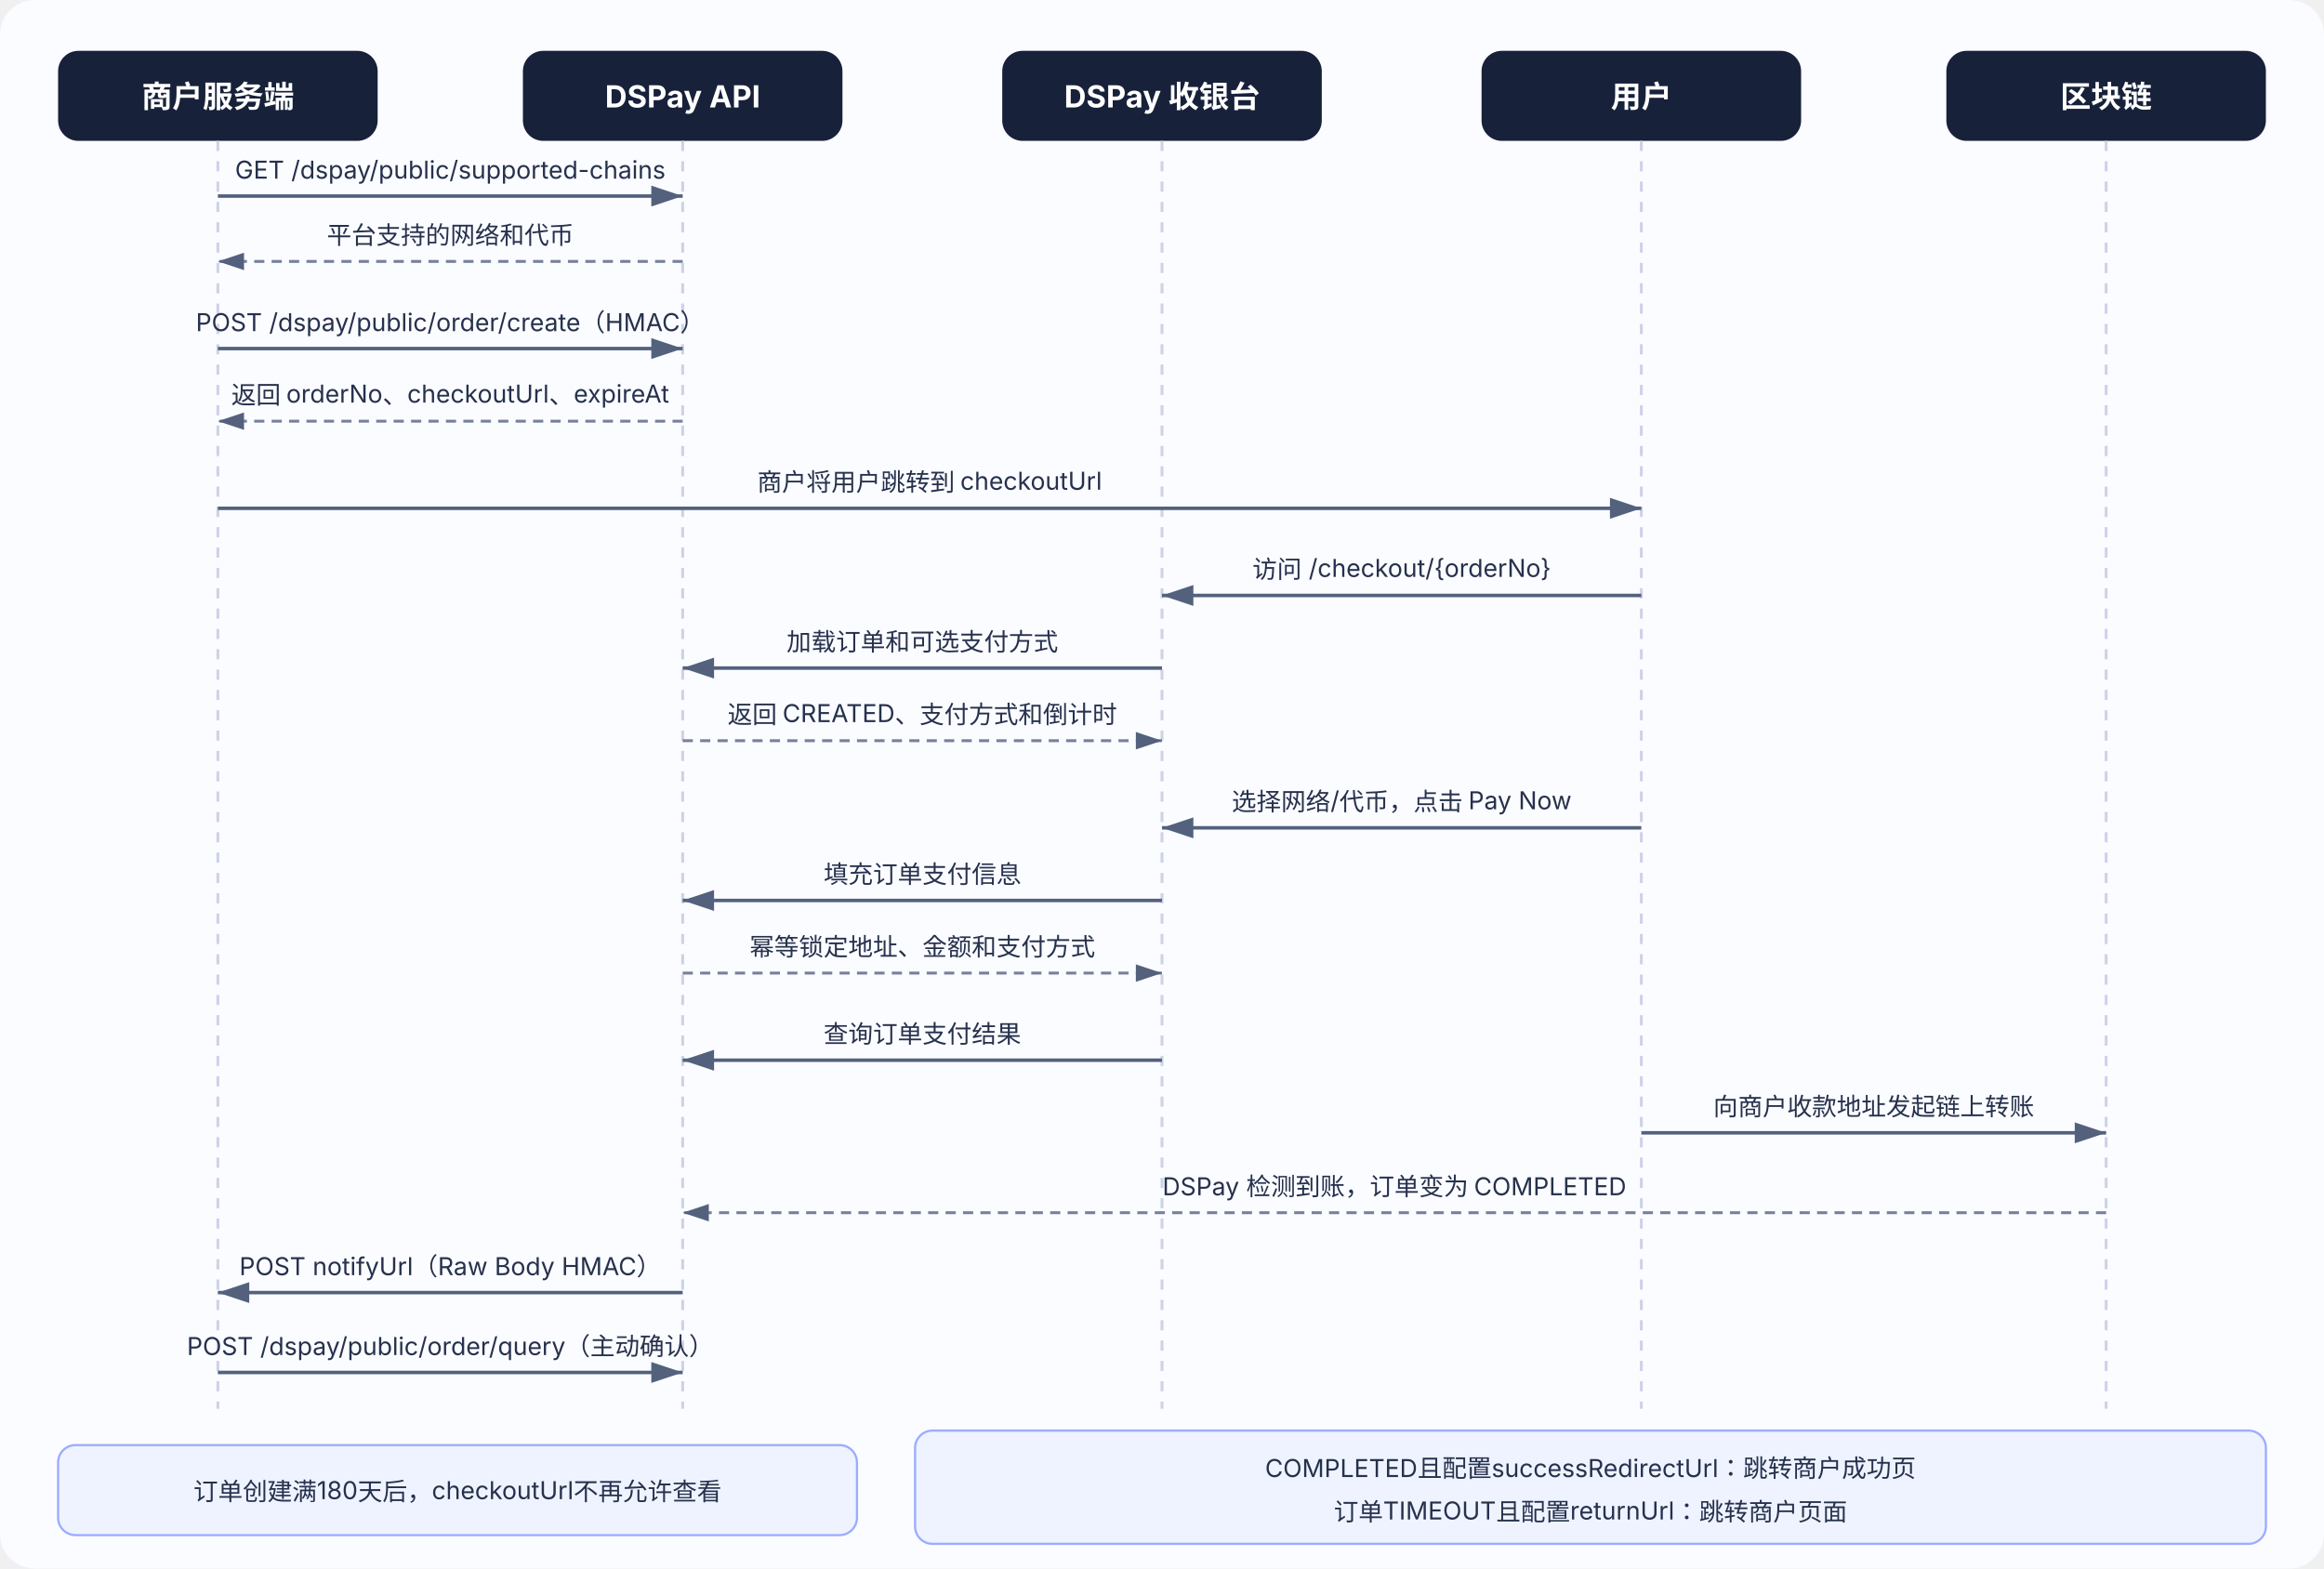
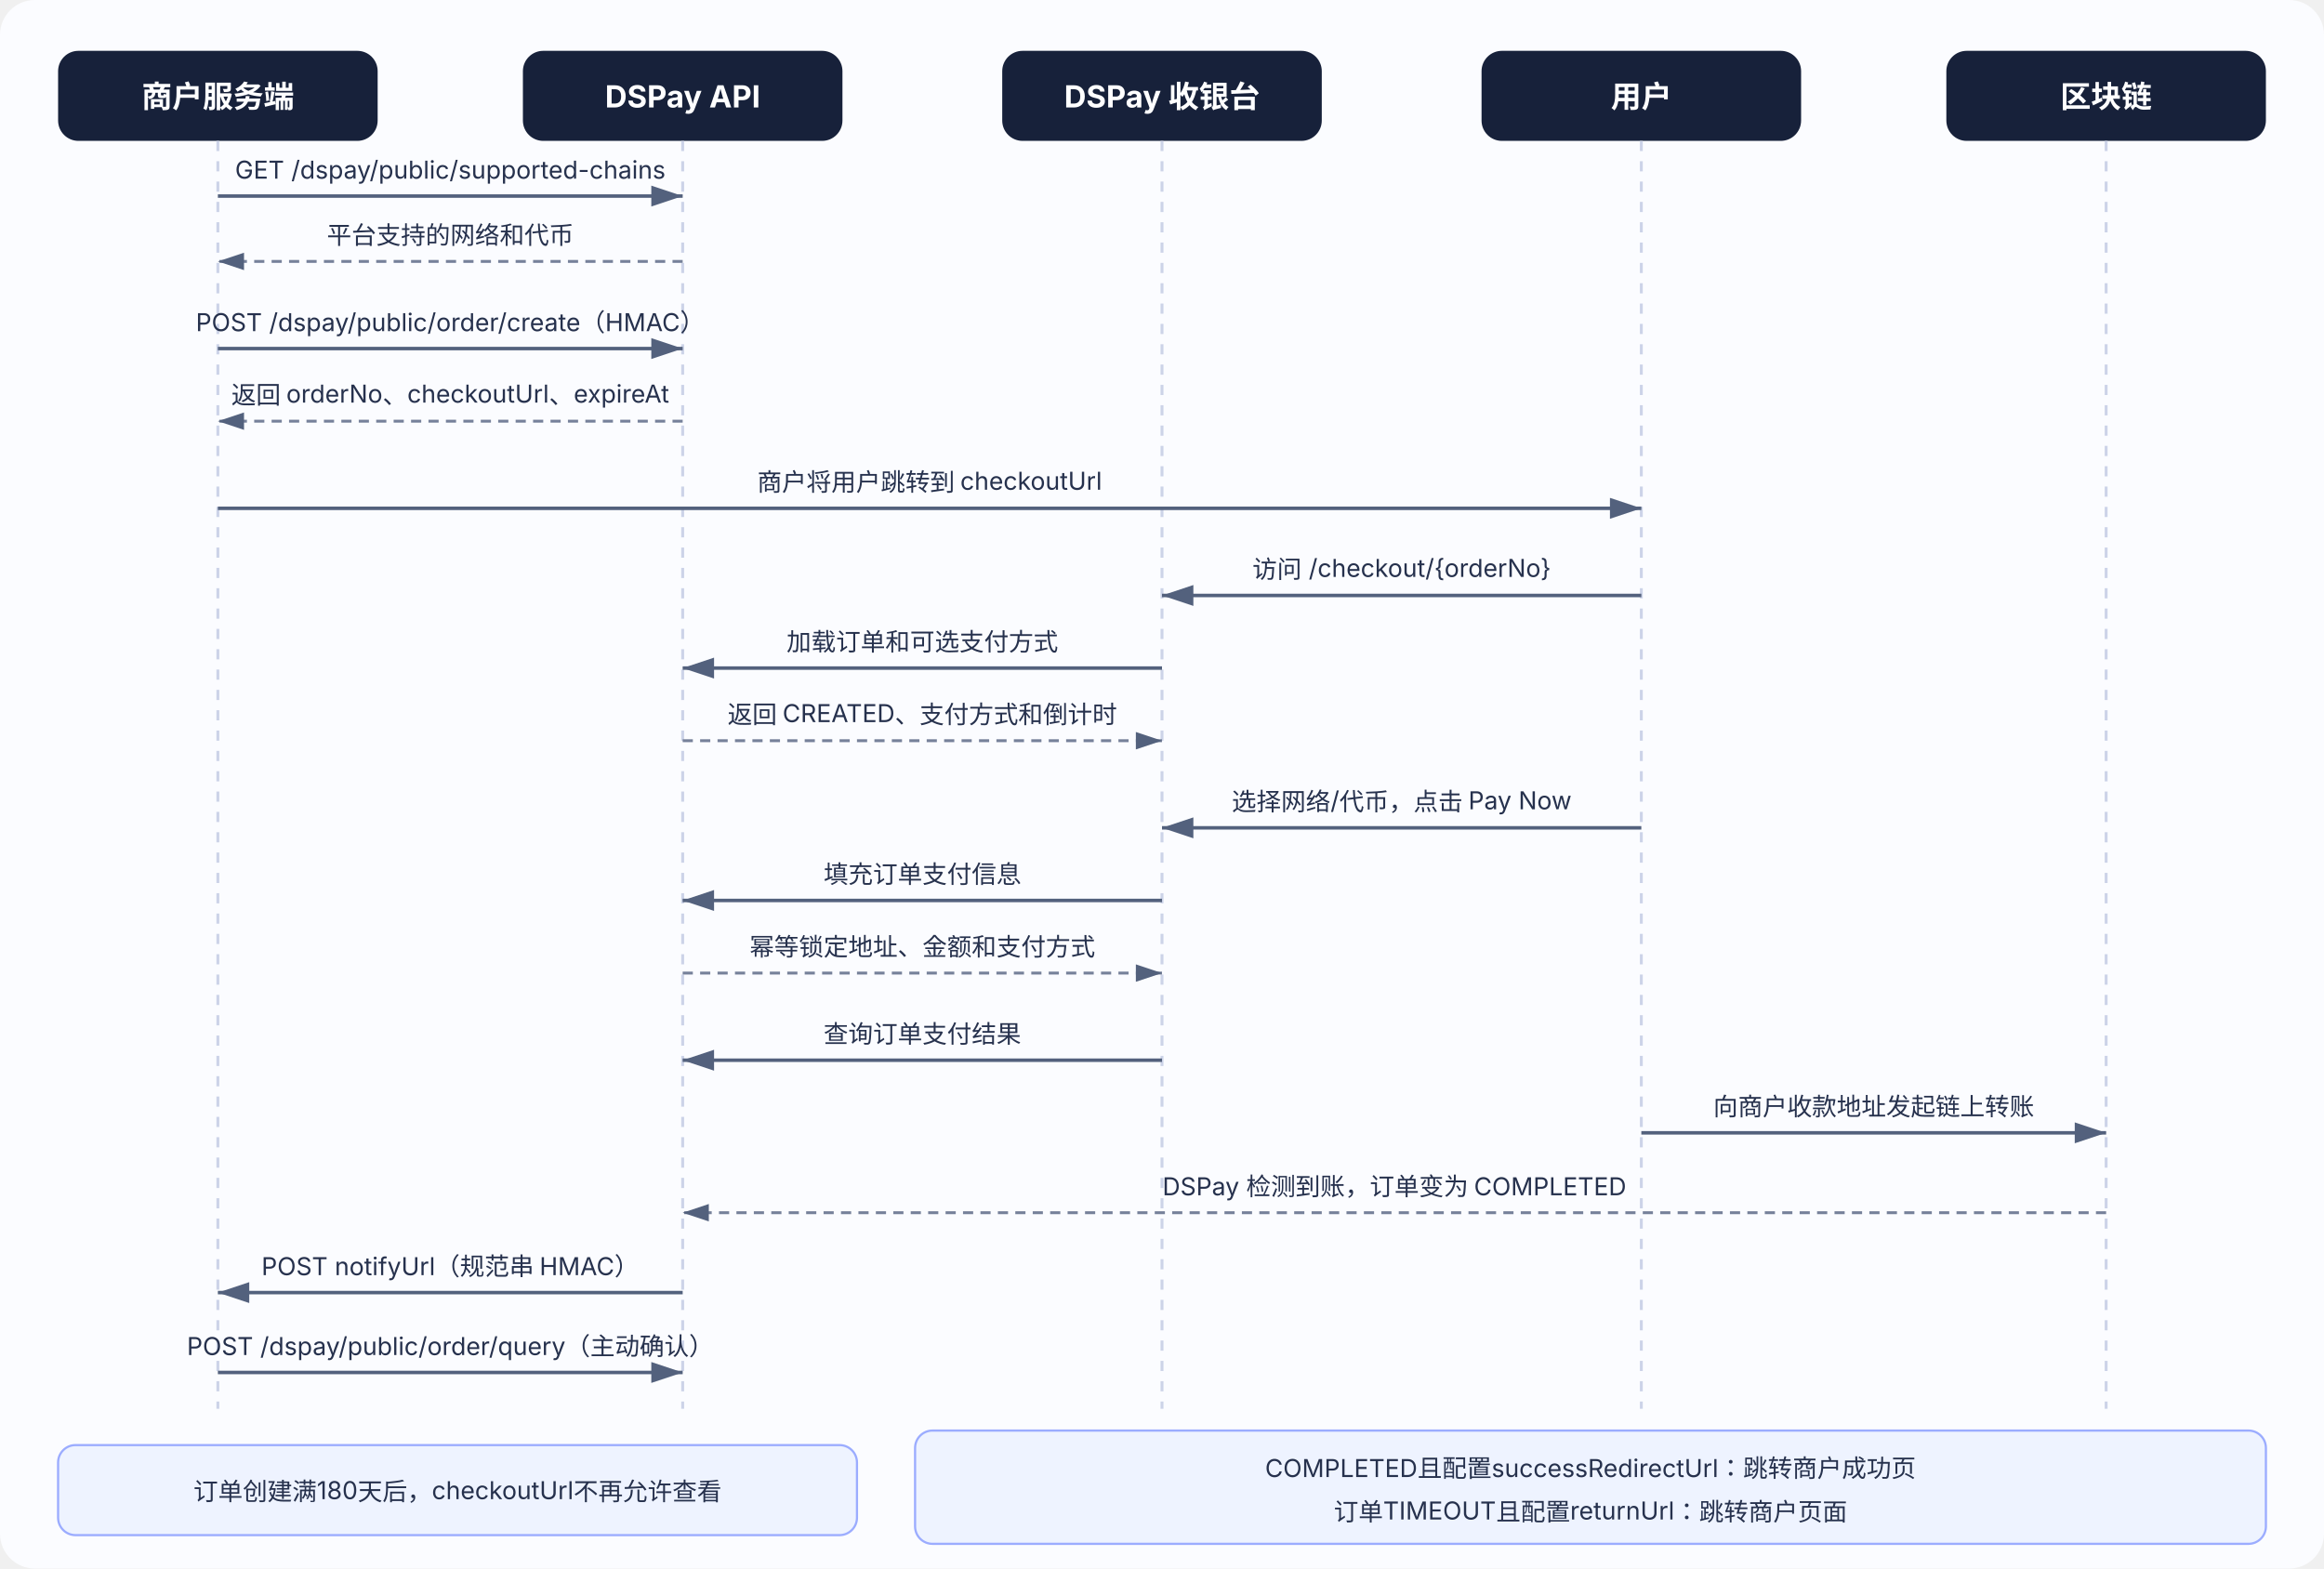
<svg xmlns="http://www.w3.org/2000/svg" width="1600" height="1080" viewBox="0 0 1600 1080">
  <defs>
    <style>.h{fill:#17213a}.ht{font:700 21px -apple-system,BlinkMacSystemFont,"PingFang SC","Microsoft YaHei",sans-serif;fill:white;text-anchor:middle}.lane{stroke:#ccd3e8;stroke-width:2;stroke-dasharray:7 7}.msg{stroke:#53617d;stroke-width:2.4;fill:none;marker-end:url(#a)}.ret{stroke:#76819a;stroke-width:2;stroke-dasharray:7 5;fill:none;marker-end:url(#a)}.tx{font:17px -apple-system,BlinkMacSystemFont,"PingFang SC","Microsoft YaHei",sans-serif;fill:#26314d;text-anchor:middle}.note{fill:#eef3ff;stroke:#9bacff;stroke-width:1.5}</style>
    <marker id="a" markerWidth="10" markerHeight="10" refX="9" refY="3" orient="auto">
      <path d="M0 0L0 6L9 3z" fill="#53617d" />
    </marker>
  </defs>
  <rect width="1600" height="1080" rx="24" fill="#fbfcff" />
  <g>
    <rect class="h" x="40" y="35" width="220" height="62" rx="14" />
    <text class="ht" x="150" y="74">商户服务端</text>
    <rect class="h" x="360" y="35" width="220" height="62" rx="14" />
    <text class="ht" x="470" y="74">DSPay API</text>
    <rect class="h" x="690" y="35" width="220" height="62" rx="14" />
    <text class="ht" x="800" y="74">DSPay 收银台</text>
    <rect class="h" x="1020" y="35" width="220" height="62" rx="14" />
    <text class="ht" x="1130" y="74">用户</text>
    <rect class="h" x="1340" y="35" width="220" height="62" rx="14" />
    <text class="ht" x="1450" y="74">区块链</text>
  </g>
  <g>
    <path class="lane" d="M150 97V970" />
    <path class="lane" d="M470 97V970" />
    <path class="lane" d="M800 97V970" />
    <path class="lane" d="M1130 97V970" />
    <path class="lane" d="M1450 97V970" />
  </g>
  <path class="msg" d="M150 135H470" />
  <text class="tx" x="310" y="123">GET /dspay/public/supported-chains</text>
  <path class="ret" d="M470 180H150" />
  <text class="tx" x="310" y="168">平台支持的网络和代币</text>
  <path class="msg" d="M150 240H470" />
  <text class="tx" x="310" y="228">POST /dspay/public/order/create（HMAC）</text>
  <path class="ret" d="M470 290H150" />
  <text class="tx" x="310" y="278">返回 orderNo、checkoutUrl、expireAt</text>
  <path class="msg" d="M150 350H1130" />
  <text class="tx" x="640" y="338">商户将用户跳转到 checkoutUrl</text>
  <path class="msg" d="M1130 410H800" />
  <text class="tx" x="965" y="398">访问 /checkout/{orderNo}</text>
  <path class="msg" d="M800 460H470" />
  <text class="tx" x="635" y="448">加载订单和可选支付方式</text>
  <path class="ret" d="M470 510H800" />
  <text class="tx" x="635" y="498">返回 CREATED、支付方式和倒计时</text>
  <path class="msg" d="M1130 570H800" />
  <text class="tx" x="965" y="558">选择网络/代币，点击 Pay Now</text>
  <path class="msg" d="M800 620H470" />
  <text class="tx" x="635" y="608">填充订单支付信息</text>
  <path class="ret" d="M470 670H800" />
  <text class="tx" x="635" y="658">幂等锁定地址、金额和支付方式</text>
  <path class="msg" d="M800 730H470" />
  <text class="tx" x="635" y="718">查询订单支付结果</text>
  <path class="msg" d="M1130 780H1450" />
  <text class="tx" x="1290" y="768">向商户收款地址发起链上转账</text>
  <path class="ret" d="M1450 835H470" />
  <text class="tx" x="960" y="823">DSPay 检测到账，订单变为 COMPLETED</text>
  <path class="msg" d="M470 890H150" />
-   <text class="tx" x="310" y="878">POST notifyUrl（Raw Body HMAC）</text>
+   <text class="tx" x="310" y="878">POST notifyUrl（规范串 HMAC）</text>
  <path class="msg" d="M150 945H470" />
  <text class="tx" x="310" y="933">POST /dspay/public/order/query（主动确认）</text>
  <rect class="note" x="40" y="995" width="550" height="62" rx="12" />
  <text class="tx" x="315" y="1033">订单创建满180天后，checkoutUrl不再允许查看</text>
  <rect class="note" x="630" y="985" width="930" height="78" rx="12" />
  <text class="tx" x="1095" y="1017">COMPLETED且配置successRedirectUrl：跳转商户成功页</text>
  <text class="tx" x="1095" y="1047">订单TIMEOUT且配置returnUrl：跳转商户页面</text>
</svg>
